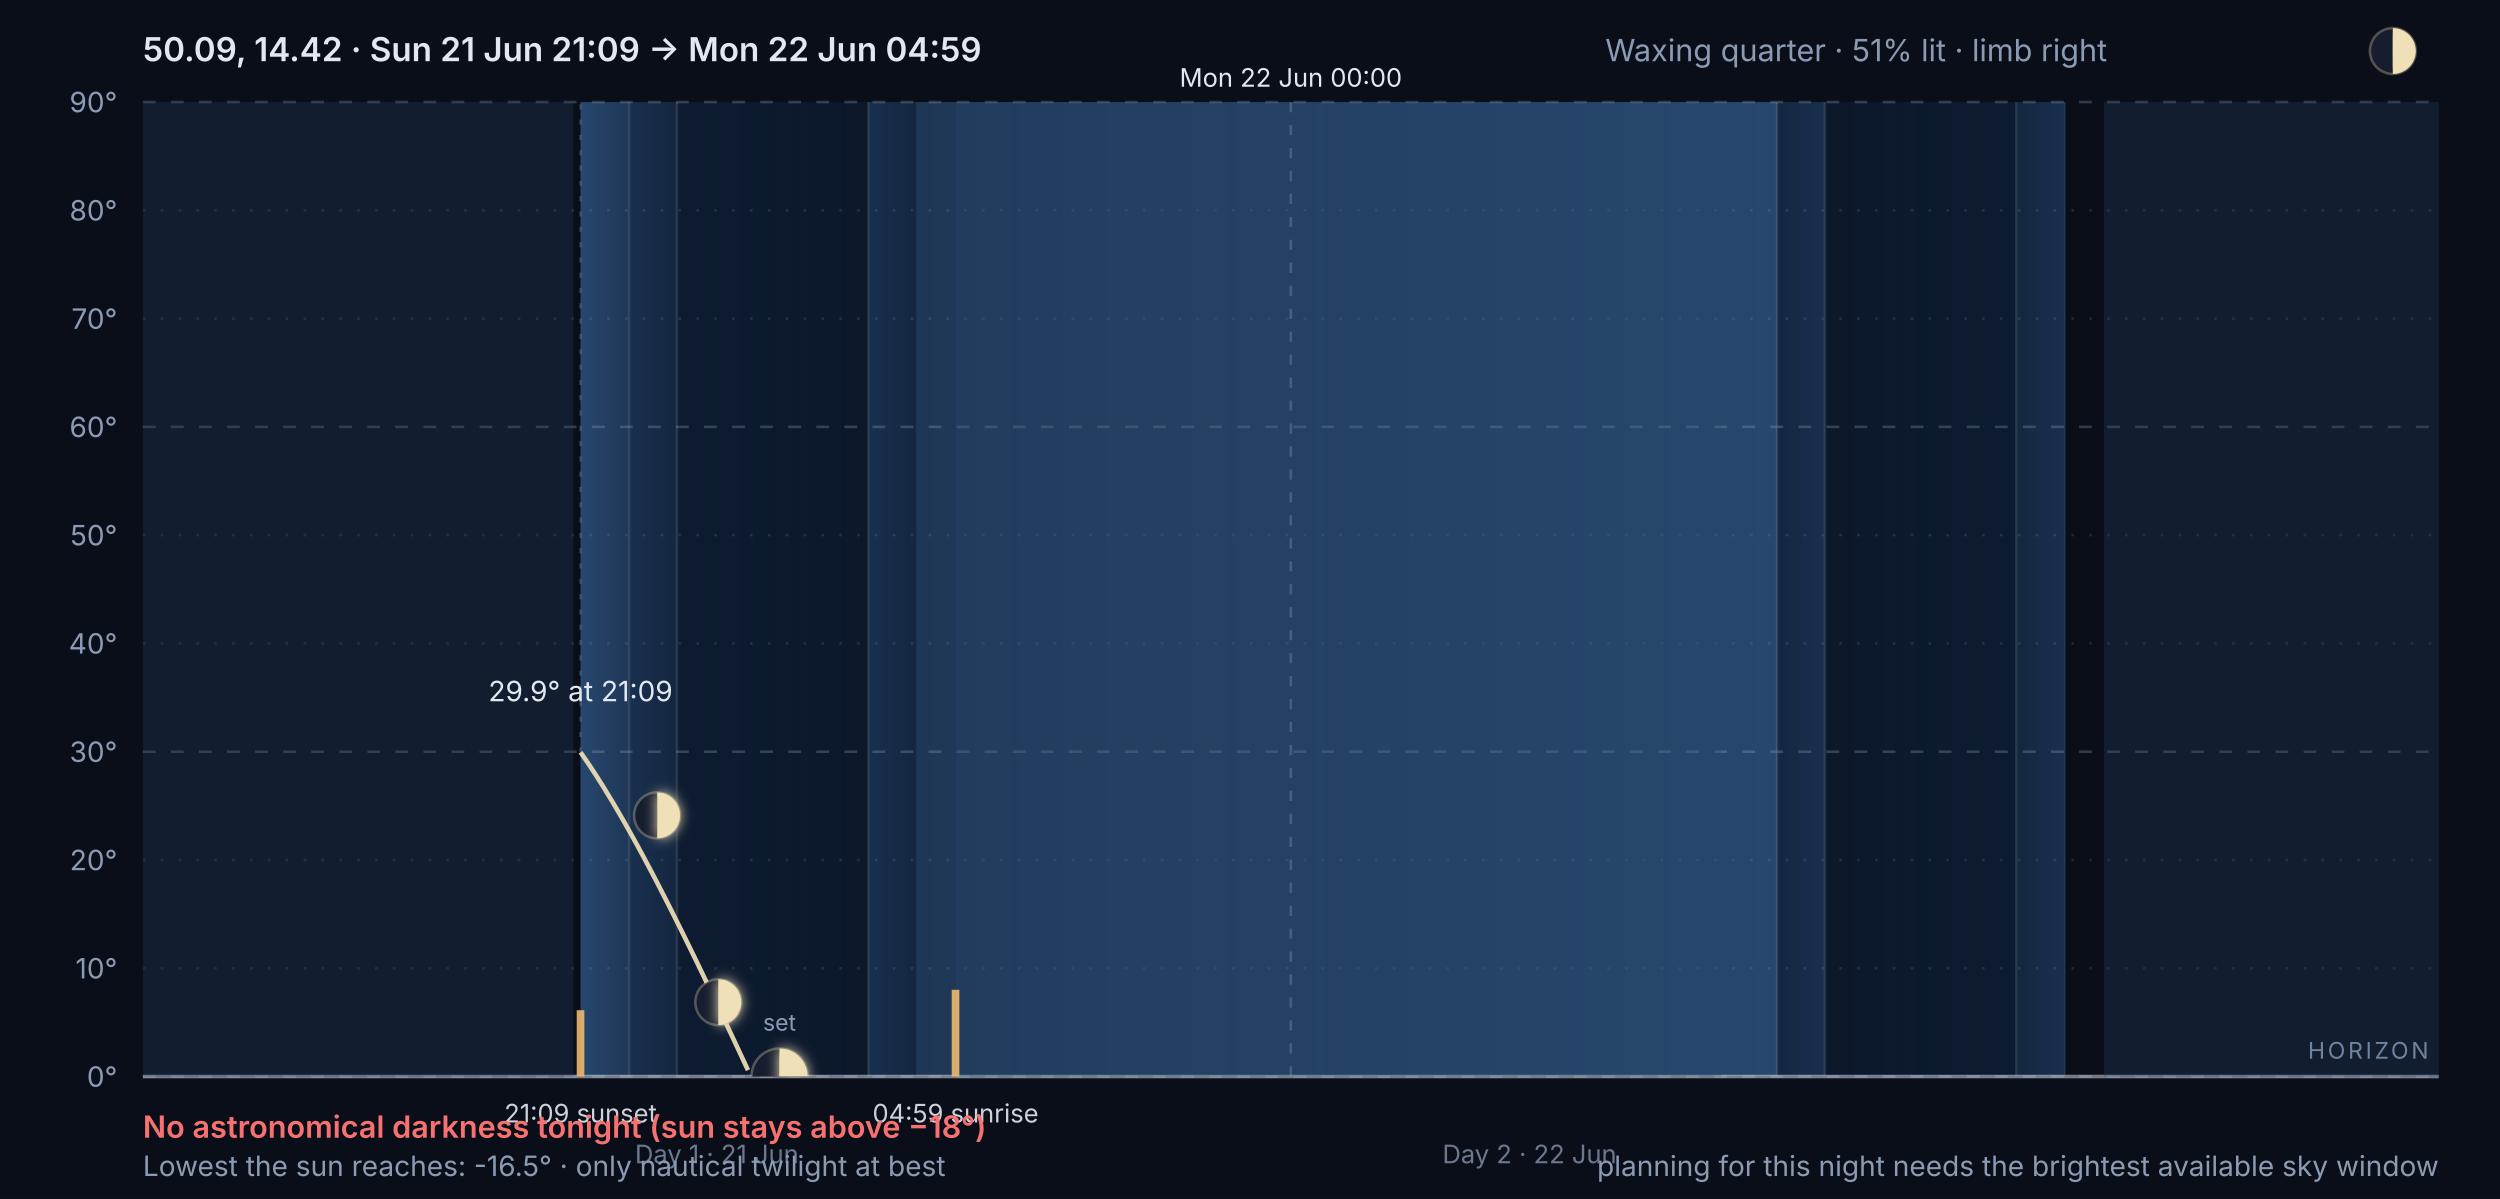
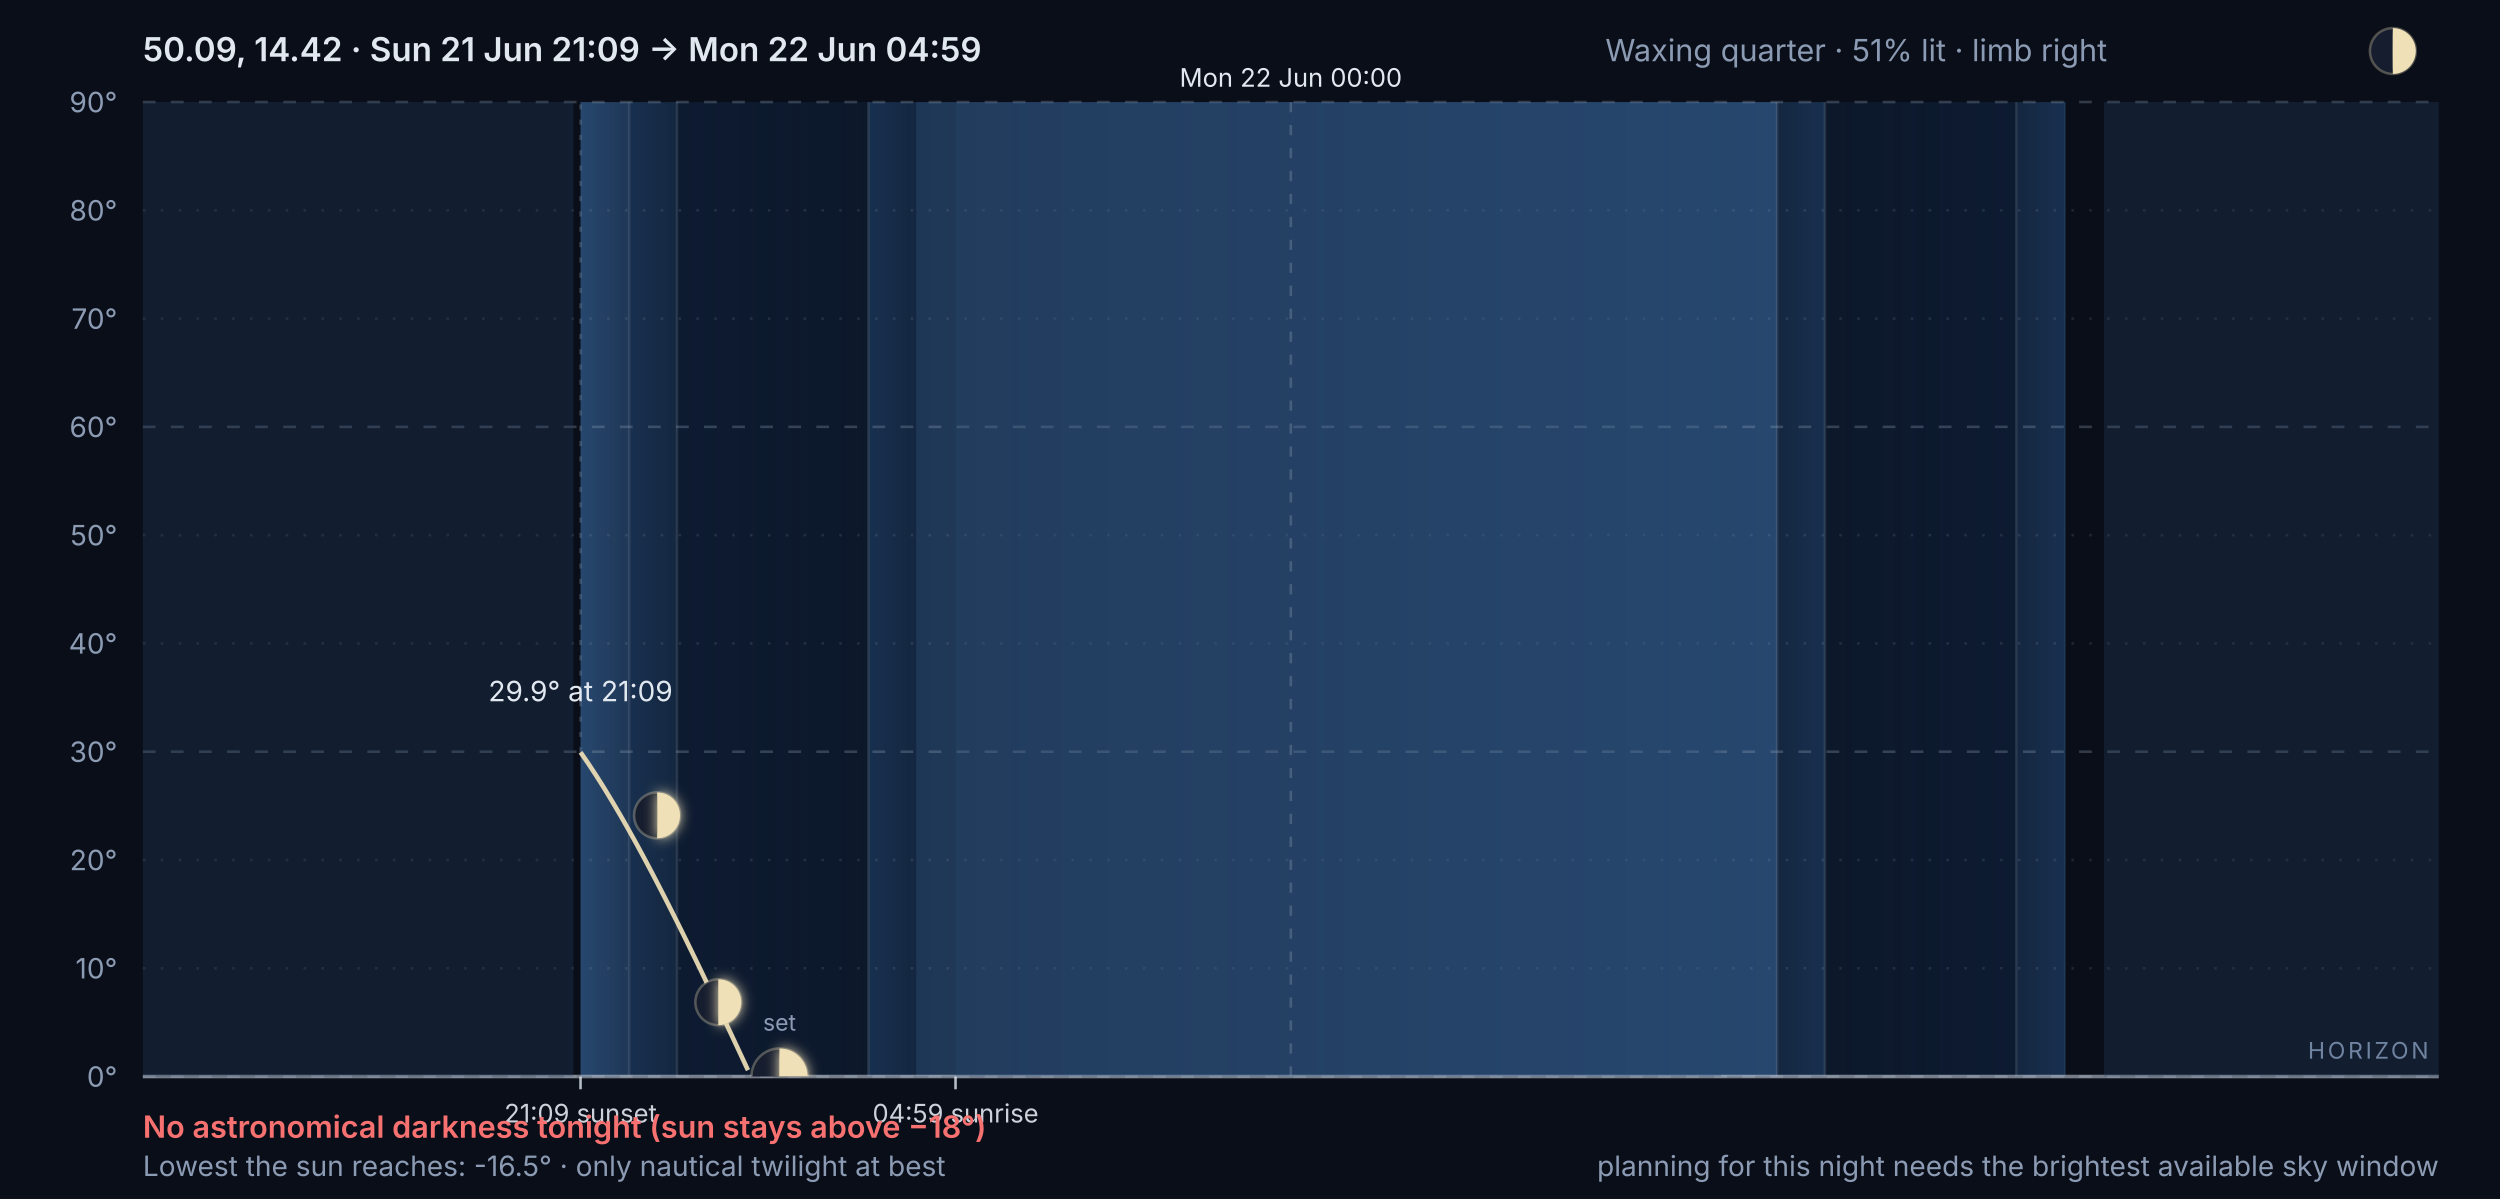
<svg xmlns="http://www.w3.org/2000/svg" width="980" height="470" viewBox="0 0 980 470" font-family="Inter, Segoe UI, sans-serif">
  <defs>
    <linearGradient id="b-civil-dusk" x1="0" x2="1" y1="0" y2="0">
      <stop offset="0" stop-color="#27476E" />
      <stop offset="1" stop-color="#27476E" stop-opacity="0.72" />
    </linearGradient>
    <linearGradient id="b-civil-dawn" x1="0" x2="1" y1="0" y2="0">
      <stop offset="0" stop-color="#27476E" stop-opacity="0.72" />
      <stop offset="1" stop-color="#27476E" />
    </linearGradient>
    <linearGradient id="b-nautical-dusk" x1="0" x2="1" y1="0" y2="0">
      <stop offset="0" stop-color="#18304F" />
      <stop offset="1" stop-color="#18304F" stop-opacity="0.72" />
    </linearGradient>
    <linearGradient id="b-nautical-dawn" x1="0" x2="1" y1="0" y2="0">
      <stop offset="0" stop-color="#18304F" stop-opacity="0.72" />
      <stop offset="1" stop-color="#18304F" />
    </linearGradient>
    <linearGradient id="b-astronomical-dusk" x1="0" x2="1" y1="0" y2="0">
      <stop offset="0" stop-color="#0D1B31" />
      <stop offset="1" stop-color="#0D1B31" stop-opacity="0.72" />
    </linearGradient>
    <linearGradient id="b-astronomical-dawn" x1="0" x2="1" y1="0" y2="0">
      <stop offset="0" stop-color="#0D1B31" stop-opacity="0.72" />
      <stop offset="1" stop-color="#0D1B31" />
    </linearGradient>
    <linearGradient id="b-night-dusk" x1="0" x2="1" y1="0" y2="0">
      <stop offset="0" stop-color="#05070C" />
      <stop offset="1" stop-color="#05070C" stop-opacity="0.72" />
    </linearGradient>
    <linearGradient id="b-night-dawn" x1="0" x2="1" y1="0" y2="0">
      <stop offset="0" stop-color="#05070C" stop-opacity="0.72" />
      <stop offset="1" stop-color="#05070C" />
    </linearGradient>
    <clipPath id="plot">
      <rect x="56" y="40" width="900" height="382" />
    </clipPath>
    <filter id="glow" x="-60%" y="-60%" width="220%" height="220%">
      <feGaussianBlur stdDeviation="2.6" result="b" />
      <feMerge>
        <feMergeNode in="b" />
        <feMergeNode in="SourceGraphic" />
      </feMerge>
    </filter>
  </defs>
  <rect width="980" height="470" fill="#0A0E18" />
  <g clip-path="url(#plot)">
    <rect x="227.57" y="40" width="19.05" height="382" fill="url(#b-civil-dusk)" />
    <rect x="246.62" y="40" width="18.75" height="382" fill="url(#b-nautical-dusk)" />
    <line x1="246.62" y1="40" x2="246.62" y2="422" stroke="#CBD5E1" stroke-opacity="0.13" stroke-width="1" />
    <rect x="265.38" y="40" width="75.00" height="382" fill="url(#b-astronomical-dusk)" />
    <line x1="265.38" y1="40" x2="265.38" y2="422" stroke="#CBD5E1" stroke-opacity="0.13" stroke-width="1" />
    <rect x="340.38" y="40" width="18.75" height="382" fill="url(#b-nautical-dusk)" />
    <line x1="340.38" y1="40" x2="340.38" y2="422" stroke="#CBD5E1" stroke-opacity="0.13" stroke-width="1" />
    <rect x="359.12" y="40" width="337.50" height="382" fill="url(#b-civil-dawn)" />
    <rect x="696.62" y="40" width="18.75" height="382" fill="url(#b-nautical-dawn)" />
    <line x1="696.62" y1="40" x2="696.62" y2="422" stroke="#CBD5E1" stroke-opacity="0.13" stroke-width="1" />
    <rect x="715.38" y="40" width="75.00" height="382" fill="url(#b-astronomical-dawn)" />
    <line x1="715.38" y1="40" x2="715.38" y2="422" stroke="#CBD5E1" stroke-opacity="0.13" stroke-width="1" />
    <rect x="790.38" y="40" width="18.75" height="382" fill="url(#b-nautical-dawn)" />
    <line x1="790.38" y1="40" x2="790.38" y2="422" stroke="#CBD5E1" stroke-opacity="0.13" stroke-width="1" />
    <rect x="809.12" y="40" width="0.50" height="382" fill="url(#b-civil-dawn)" />
  </g>
  <g>
    <line x1="56" y1="422.00" x2="956" y2="422.00" stroke="#94A3B8" stroke-opacity="0.3" stroke-width="1" stroke-dasharray="5 6" />
    <text x="46" y="426.00" text-anchor="end" font-size="11" fill="#8C9BB4">0°</text>
    <line x1="56" y1="379.56" x2="956" y2="379.56" stroke="#94A3B8" stroke-opacity="0.16" stroke-width="1" stroke-dasharray="1 6" />
    <text x="46" y="383.56" text-anchor="end" font-size="11" fill="#8C9BB4">10°</text>
    <line x1="56" y1="337.11" x2="956" y2="337.11" stroke="#94A3B8" stroke-opacity="0.16" stroke-width="1" stroke-dasharray="1 6" />
    <text x="46" y="341.11" text-anchor="end" font-size="11" fill="#8C9BB4">20°</text>
    <line x1="56" y1="294.67" x2="956" y2="294.67" stroke="#94A3B8" stroke-opacity="0.3" stroke-width="1" stroke-dasharray="5 6" />
    <text x="46" y="298.67" text-anchor="end" font-size="11" fill="#8C9BB4">30°</text>
    <line x1="56" y1="252.22" x2="956" y2="252.22" stroke="#94A3B8" stroke-opacity="0.16" stroke-width="1" stroke-dasharray="1 6" />
    <text x="46" y="256.22" text-anchor="end" font-size="11" fill="#8C9BB4">40°</text>
    <line x1="56" y1="209.78" x2="956" y2="209.78" stroke="#94A3B8" stroke-opacity="0.16" stroke-width="1" stroke-dasharray="1 6" />
    <text x="46" y="213.78" text-anchor="end" font-size="11" fill="#8C9BB4">50°</text>
    <line x1="56" y1="167.33" x2="956" y2="167.33" stroke="#94A3B8" stroke-opacity="0.3" stroke-width="1" stroke-dasharray="5 6" />
    <text x="46" y="171.33" text-anchor="end" font-size="11" fill="#8C9BB4">60°</text>
    <line x1="56" y1="124.89" x2="956" y2="124.89" stroke="#94A3B8" stroke-opacity="0.16" stroke-width="1" stroke-dasharray="1 6" />
    <text x="46" y="128.89" text-anchor="end" font-size="11" fill="#8C9BB4">70°</text>
    <line x1="56" y1="82.44" x2="956" y2="82.44" stroke="#94A3B8" stroke-opacity="0.16" stroke-width="1" stroke-dasharray="1 6" />
    <text x="46" y="86.44" text-anchor="end" font-size="11" fill="#8C9BB4">80°</text>
    <line x1="56" y1="40.00" x2="956" y2="40.00" stroke="#94A3B8" stroke-opacity="0.3" stroke-width="1" stroke-dasharray="5 6" />
    <text x="46" y="44.00" text-anchor="end" font-size="11" fill="#8C9BB4">90°</text>
    <line x1="56" y1="422.00" x2="956" y2="422.00" stroke="#CBD5E1" stroke-opacity="0.55" stroke-width="1.4" />
    <text x="952" y="415.00" text-anchor="end" font-size="9" fill="#8C9BB4" letter-spacing="0.12em">HORIZON</text>
  </g>
  <g>
    <rect x="56.00" y="40" width="168.75" height="382" fill="#27476E" opacity="0.28" />
    <rect x="374.75" y="40" width="300.00" height="382" fill="#27476E" opacity="0.28" />
    <rect x="824.75" y="40" width="131.25" height="382" fill="#27476E" opacity="0.28" />
-     <rect x="226.07" y="396" width="3" height="26" fill="#F0B86E" opacity="0.9" />
+     <line x1="227.57" y1="422" x2="227.57" y2="427" stroke="#E2E8F0" stroke-opacity="0.8" stroke-width="1" />
    <text x="227.57" y="440" text-anchor="middle" font-size="10" fill="#E2E8F0" opacity="0.9">21:09 sunset</text>
-     <rect x="373.07" y="388" width="3" height="34" fill="#F0B86E" opacity="0.9" />
+     <line x1="374.57" y1="422" x2="374.57" y2="427" stroke="#E2E8F0" stroke-opacity="0.8" stroke-width="1" />
    <text x="374.57" y="440" text-anchor="middle" font-size="10" fill="#E2E8F0" opacity="0.9">04:59 sunrise</text>
    <line x1="506.00" y1="40" x2="506.00" y2="422" stroke="#94A3B8" stroke-opacity="0.30" stroke-dasharray="4 5" />
    <text x="506.00" y="34" text-anchor="middle" font-size="10" fill="#E2E8F0">Mon 22 Jun 00:00</text>
-     <text x="281.00" y="456" text-anchor="middle" font-size="10" fill="#8C9BB4" opacity="0.75">Day 1 · 21 Jun</text>
-     <text x="599.57" y="456" text-anchor="middle" font-size="10" fill="#8C9BB4" opacity="0.75">Day 2 · 22 Jun</text>
  </g>
  <g clip-path="url(#plot)">
    <polyline points="227.57,294.89 230.70,299.44 233.82,304.20 236.95,309.16 240.07,314.31 243.20,319.62 246.32,325.10 249.45,330.72 252.57,336.48 255.70,342.37 258.82,348.38 261.95,354.49 265.07,360.69 268.20,366.99 271.32,373.36 274.45,379.80 277.57,386.31 280.70,392.87 283.82,399.47 286.95,406.12 290.07,412.79 293.20,419.50" fill="none" stroke="#EFE0B7" stroke-width="1.8" stroke-opacity="0.92" stroke-linejoin="round" />
    <g transform="translate(257.57,319.62)">
      <circle r="9.0" fill="#161D2E" stroke="#EFE0B7" stroke-opacity="0.3" />
      <path d="M 0,-9.0 A 9.0,9.0 0 0 1 0,9.0 A 0.13,9.0 0 0 0 0,-9.0 Z" fill="#EFE0B7" filter="url(#glow)" />
    </g>
    <g transform="translate(281.57,392.87)">
      <circle r="9.0" fill="#161D2E" stroke="#EFE0B7" stroke-opacity="0.3" />
      <path d="M 0,-9.0 A 9.0,9.0 0 0 1 0,9.0 L 0,-9.0 Z" fill="#EFE0B7" filter="url(#glow)" />
    </g>
    <g transform="translate(305.57,422.00)">
      <circle r="11.0" fill="#161D2E" stroke="#EFE0B7" stroke-opacity="0.3" />
      <path d="M 0,-11.0 A 11.0,11.0 0 0 1 0,11.0 A 0.10,11.0 0 0 1 0,-11.0 Z" fill="#EFE0B7" filter="url(#glow)" />
      <text y="-18.0" text-anchor="middle" font-size="9" fill="#8C9BB4">set</text>
    </g>
    <line x1="227.57" y1="294.89" x2="227.57" y2="40.00" stroke="#94A3B8" stroke-opacity="0.28" stroke-dasharray="2 4" />
    <text x="227.57" y="274.89" text-anchor="middle" font-size="11" fill="#E2E8F0">29.9° at 21:09</text>
+     <text x="599.57" y="456" text-anchor="middle" font-size="10" fill="#8C9BB4" opacity="0.75">Day 2 · 22 Jun</text>
  </g>
  <text x="56" y="24" font-size="13" font-weight="600" fill="#E2E8F0">50.09, 14.42  ·  Sun 21 Jun 21:09 → Mon 22 Jun 04:59</text>
  <text x="826" y="24" text-anchor="end" font-size="12" fill="#8C9BB4">Waxing quarter · 51% lit · limb right</text>
  <g transform="translate(938,20)">
    <circle r="9" fill="#161D2E" stroke="#EFE0B7" stroke-opacity="0.3" />
    <path d="M 0,-9 A 9,9 0 0 1 0,9 A 0.10,9 0 0 1 0,-9 Z" fill="#EFE0B7" />
  </g>
  <text x="56" y="446" font-size="12" font-weight="600" fill="#F87171">No astronomical darkness tonight (sun stays above −18°)</text>
  <text x="56" y="461" font-size="11" fill="#8C9BB4">Lowest the sun reaches: -16.5° · only nautical twilight at best</text>
  <text x="956" y="461" text-anchor="end" font-size="11" fill="#8C9BB4">planning for this night needs the brightest available sky window</text>
</svg>
